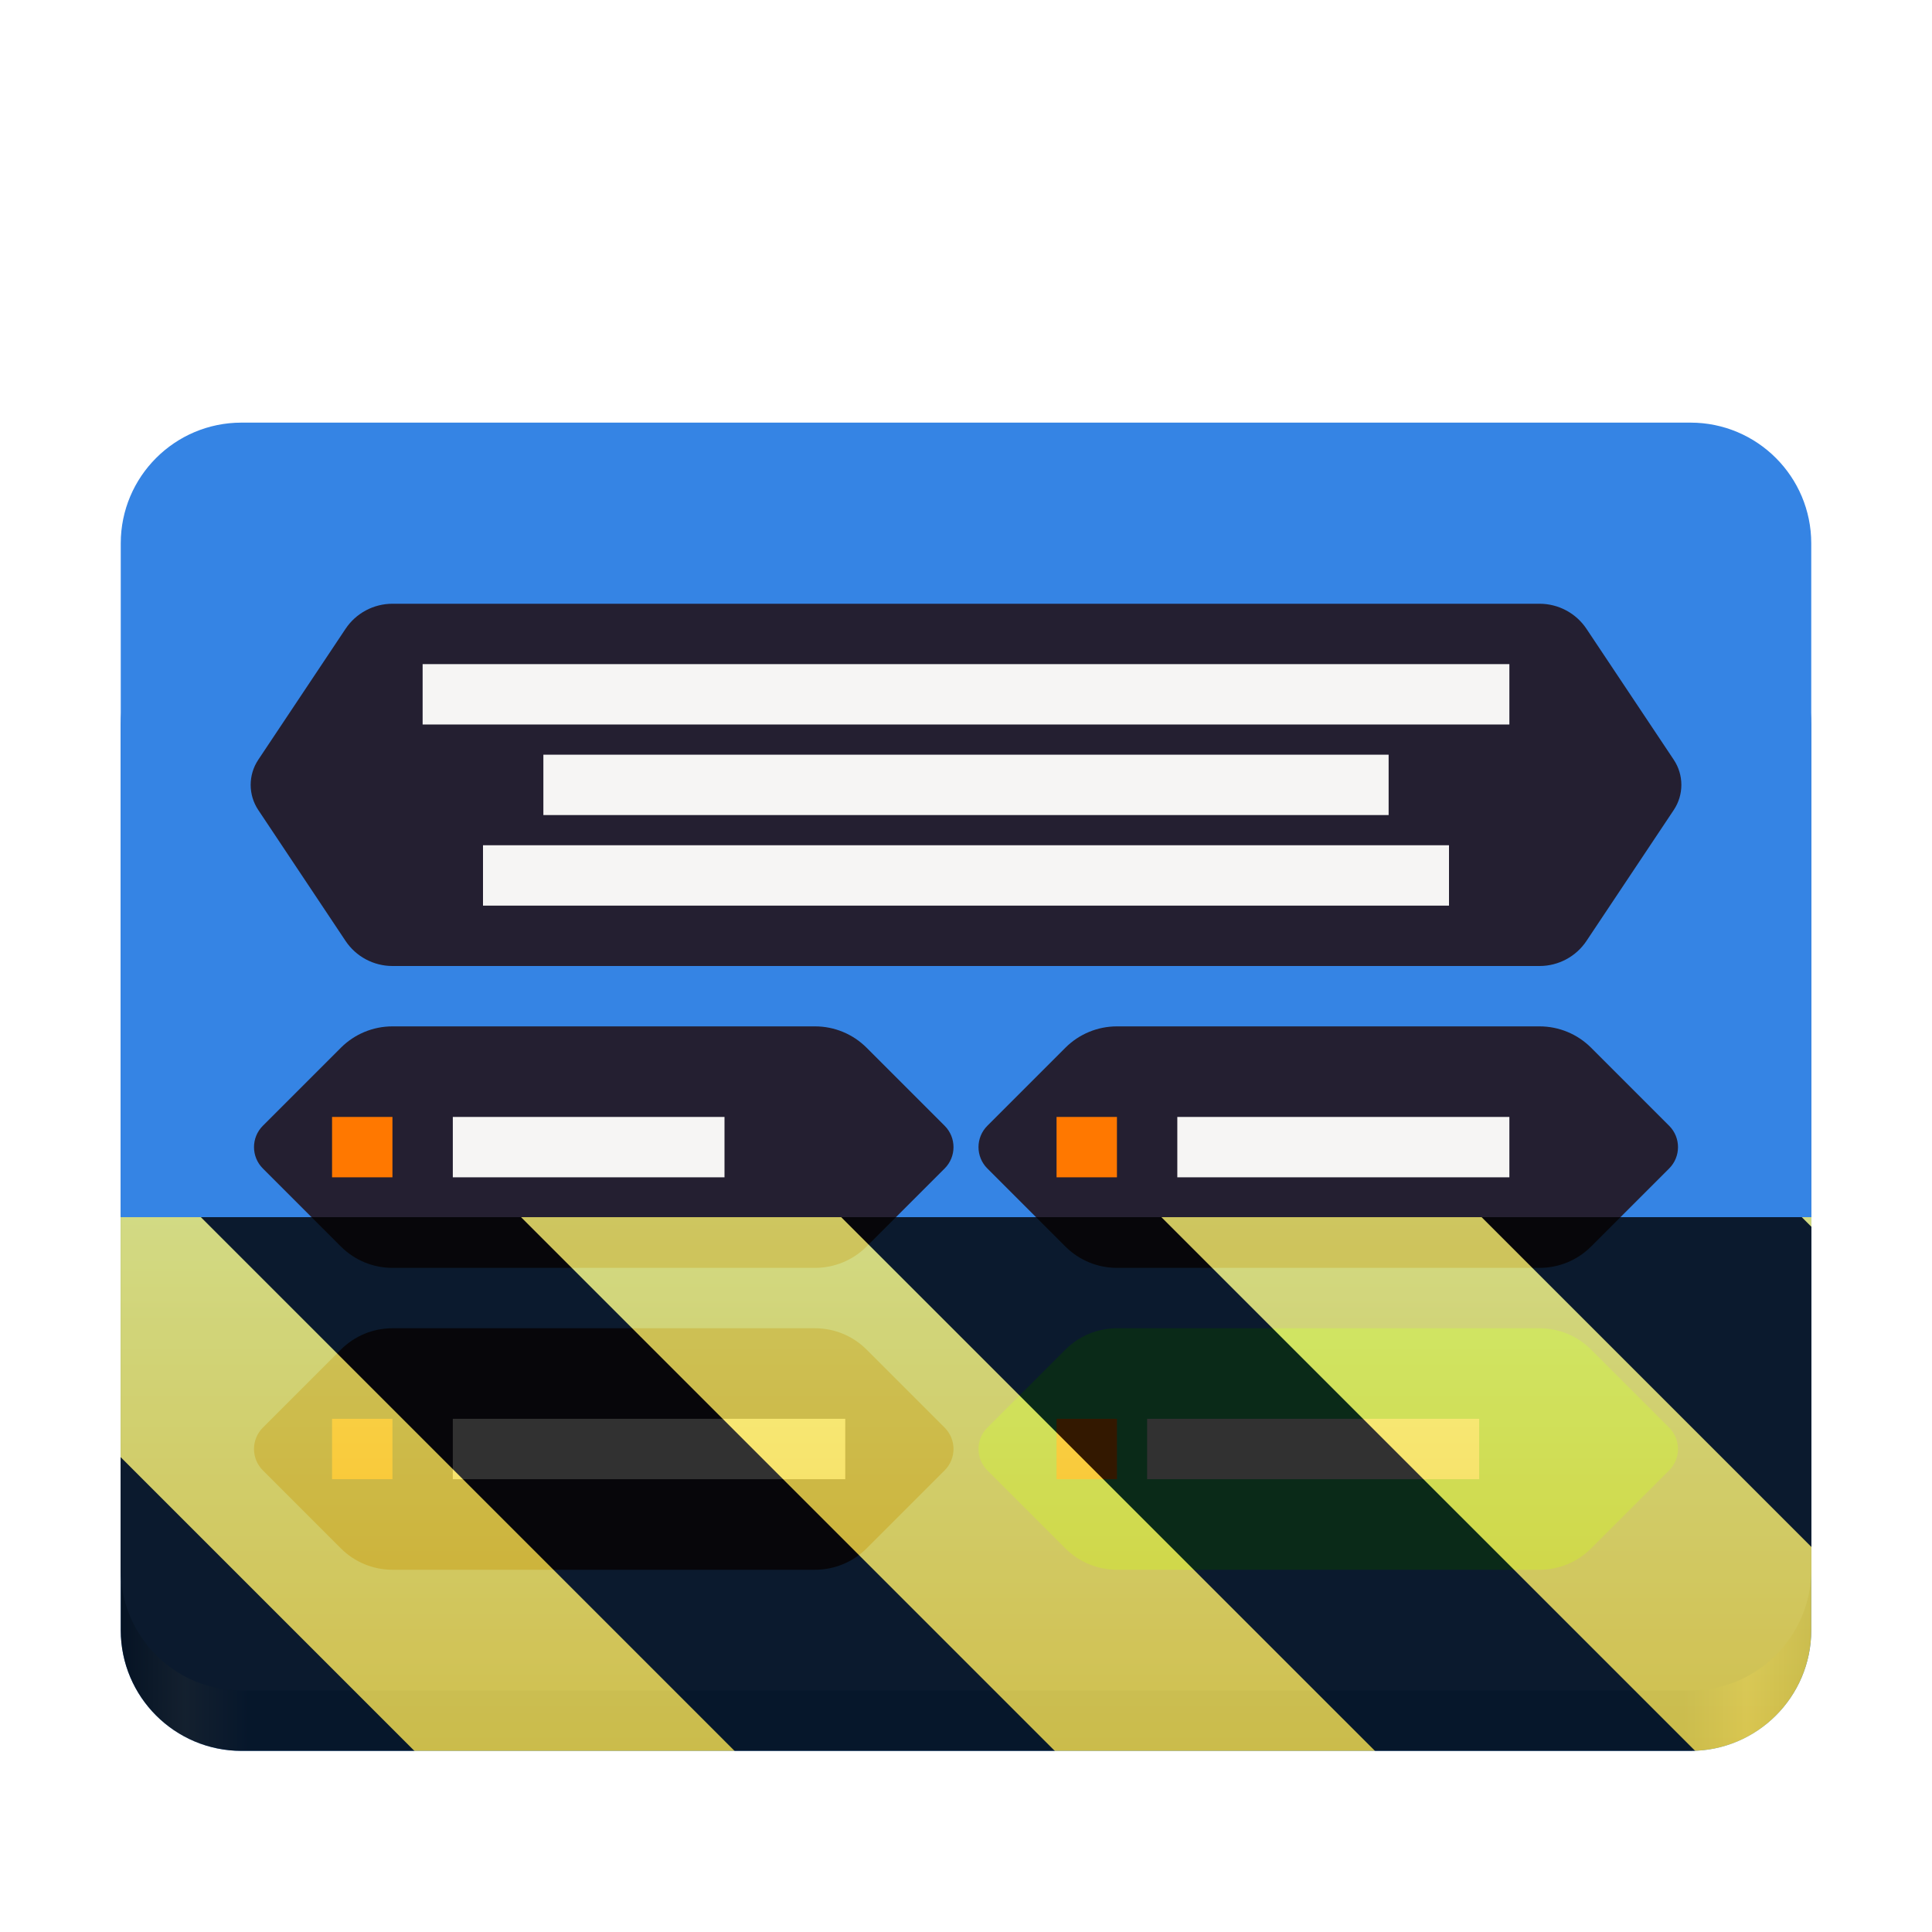
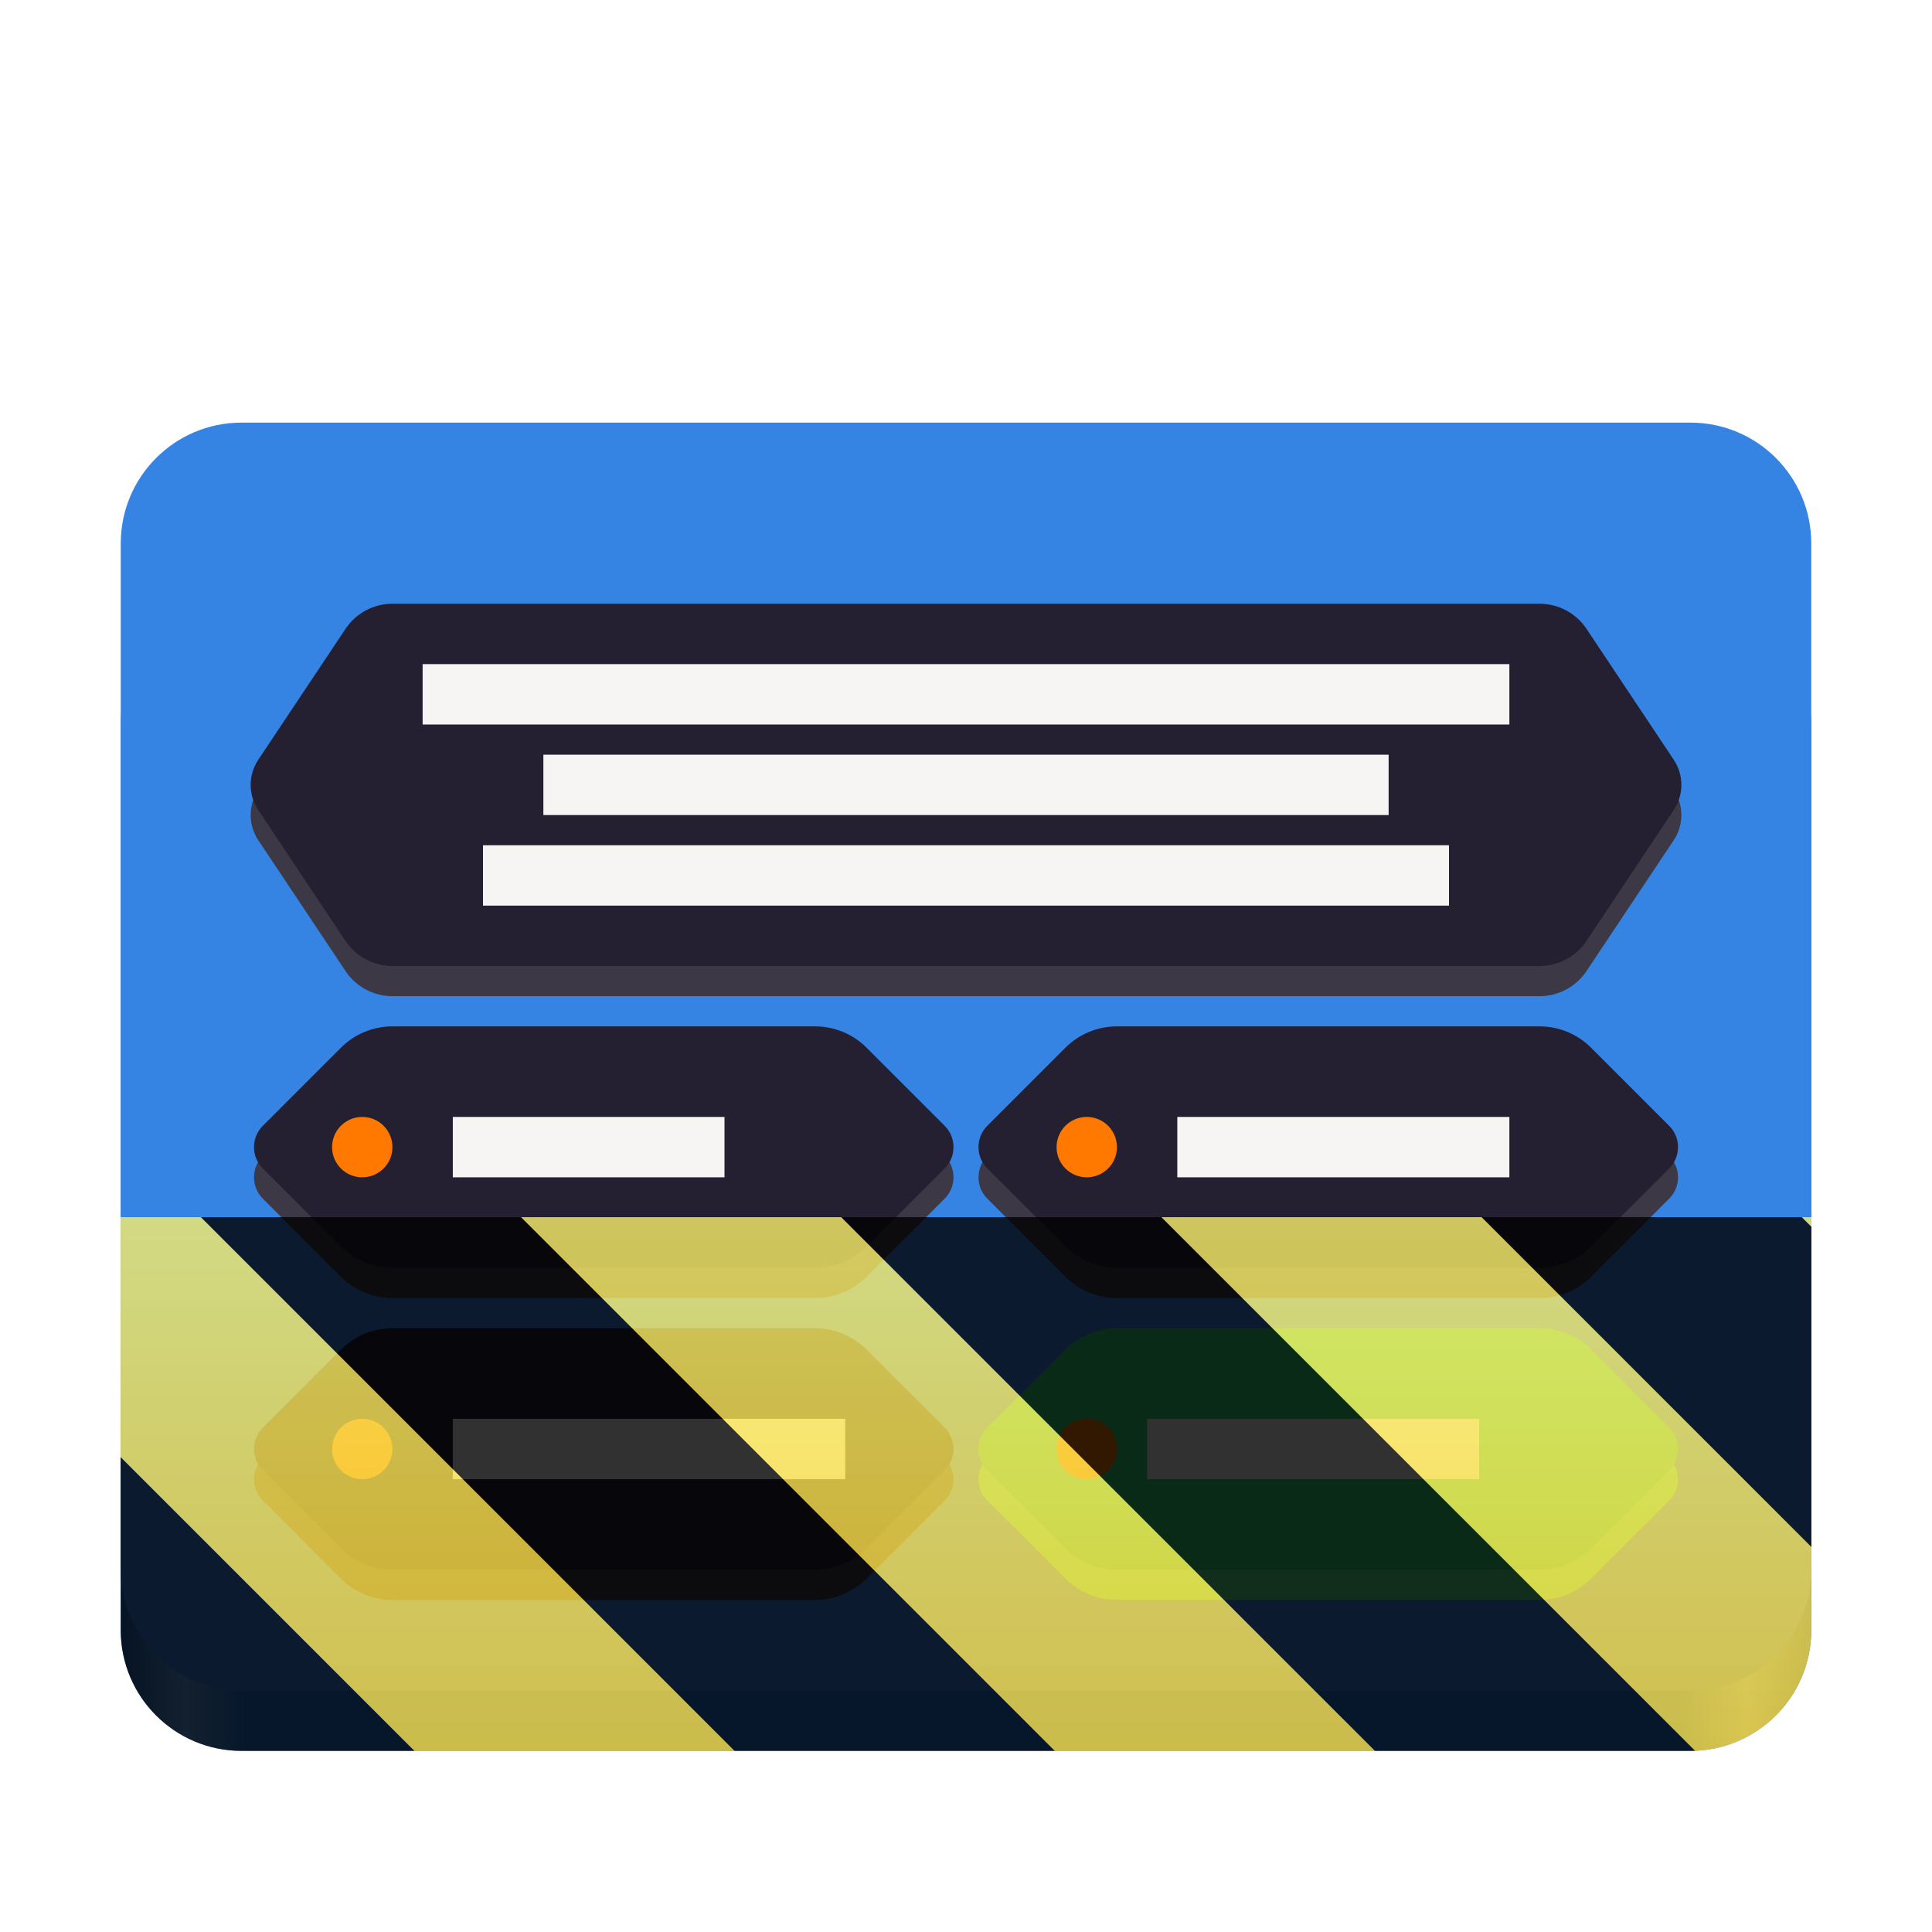
<svg xmlns="http://www.w3.org/2000/svg" height="128px" viewBox="0 0 128 128" width="128px">
  <linearGradient id="a" gradientUnits="userSpaceOnUse" x1="8" x2="120" y1="116" y2="116">
    <stop offset="0" stop-color="#1a5fb4" />
    <stop offset="0.038" stop-color="#62a0ea" />
    <stop offset="0.077" stop-color="#1c71d8" />
    <stop offset="0.923" stop-color="#1c71d8" />
    <stop offset="0.962" stop-color="#62a0ea" />
    <stop offset="1" stop-color="#1a5fb4" />
  </linearGradient>
  <clipPath id="b">
    <rect height="128" width="128" />
  </clipPath>
  <clipPath id="c">
    <rect height="128" width="128" />
  </clipPath>
  <filter id="d" height="100%" width="100%" x="0%" y="0%">
    <feColorMatrix in="SourceGraphic" type="matrix" values="0 0 0 0 1 0 0 0 0 1 0 0 0 0 1 0 0 0 1 0" />
  </filter>
  <mask id="e">
    <g clip-path="url(#c)" filter="url(#d)">
      <g clip-path="url(#b)">
        <path d="m 16 40 h 96 c 4.418 0 8 3.582 8 8 v 60 c 0 4.418 -3.582 8 -8 8 h -96 c -4.418 0 -8 -3.582 -8 -8 v -60 c 0 -4.418 3.582 -8 8 -8 z m 0 0" fill="url(#a)" />
        <path d="m 16 28 h 96 c 4.418 0 8 3.582 8 8 v 68 c 0 4.418 -3.582 8 -8 8 h -96 c -4.418 0 -8 -3.582 -8 -8 v -68 c 0 -4.418 3.582 -8 8 -8 z m 0 0" fill="#3584e4" />
+         <path d="m 110.891 55.664 l -5.781 8.672 c -0.691 1.039 -1.859 1.664 -3.109 1.664 h -76 c -1.25 0 -2.418 -0.625 -3.109 -1.664 l -5.781 -8.672 c -0.672 -1.008 -0.672 -2.32 0 -3.328 l 5.781 -8.672 c 0.691 -1.039 1.859 -1.664 3.109 -1.664 h 76 c 1.25 0 2.418 0.625 3.109 1.664 l 5.781 8.672 c 0.672 1.008 0.672 2.32 0 3.328 z m 0 0" fill="#3d3846" />
+         <path d="m 110.586 99.414 l -5.172 5.172 c -0.906 0.906 -2.133 1.414 -3.414 1.414 h -28 c -1.281 0 -2.508 -0.508 -3.414 -1.414 l -5.172 -5.172 c -0.781 -0.781 -0.781 -2.047 0 -2.828 l 5.172 -5.172 c 0.906 -0.906 2.133 -1.414 3.414 -1.414 h 28 c 1.281 0 2.508 0.508 3.414 1.414 l 5.172 5.172 c 0.781 0.781 0.781 2.047 0 2.828 z m 0 0" fill="#57e389" />
+         <path d="m 62.586 99.414 l -5.172 5.172 c -0.906 0.906 -2.133 1.414 -3.414 1.414 h -28 c -1.281 0 -2.508 -0.508 -3.414 -1.414 l -5.172 -5.172 c -0.781 -0.781 -0.781 -2.047 0 -2.828 l 5.172 -5.172 c 0.906 -0.906 2.133 -1.414 3.414 -1.414 h 28 c 1.281 0 2.508 0.508 3.414 1.414 l 5.172 5.172 c 0.781 0.781 0.781 2.047 0 2.828 z m 0 0" fill="#3d3846" />
+         <path d="m 110.586 79.414 l -5.172 5.172 c -0.906 0.906 -2.133 1.414 -3.414 1.414 h -28 c -1.281 0 -2.508 -0.508 -3.414 -1.414 l -5.172 -5.172 c -0.781 -0.781 -0.781 -2.047 0 -2.828 l 5.172 -5.172 c 0.906 -0.906 2.133 -1.414 3.414 -1.414 h 28 c 1.281 0 2.508 0.508 3.414 1.414 l 5.172 5.172 c 0.781 0.781 0.781 2.047 0 2.828 z m 0 0" fill="#3d3846" />
+         <path d="m 62.586 79.414 l -5.172 5.172 c -0.906 0.906 -2.133 1.414 -3.414 1.414 h -28 c -1.281 0 -2.508 -0.508 -3.414 -1.414 l -5.172 -5.172 c -0.781 -0.781 -0.781 -2.047 0 -2.828 l 5.172 -5.172 c 0.906 -0.906 2.133 -1.414 3.414 -1.414 h 28 c 1.281 0 2.508 0.508 3.414 1.414 l 5.172 5.172 c 0.781 0.781 0.781 2.047 0 2.828 z m 0 0" fill="#3d3846" />
        <path d="m 62.586 97.414 l -5.172 5.172 c -0.906 0.906 -2.133 1.414 -3.414 1.414 h -28 c -1.281 0 -2.508 -0.508 -3.414 -1.414 l -5.172 -5.172 c -0.781 -0.781 -0.781 -2.047 0 -2.828 l 5.172 -5.172 c 0.906 -0.906 2.133 -1.414 3.414 -1.414 h 28 c 1.281 0 2.508 0.508 3.414 1.414 l 5.172 5.172 c 0.781 0.781 0.781 2.047 0 2.828 z m 0 0" fill="#241f31" />
        <path d="m 110.586 97.414 l -5.172 5.172 c -0.906 0.906 -2.133 1.414 -3.414 1.414 h -28 c -1.281 0 -2.508 -0.508 -3.414 -1.414 l -5.172 -5.172 c -0.781 -0.781 -0.781 -2.047 0 -2.828 l 5.172 -5.172 c 0.906 -0.906 2.133 -1.414 3.414 -1.414 h 28 c 1.281 0 2.508 0.508 3.414 1.414 l 5.172 5.172 c 0.781 0.781 0.781 2.047 0 2.828 z m 0 0" fill="#33d17a" />
        <path d="m 62.586 77.414 l -5.172 5.172 c -0.906 0.906 -2.133 1.414 -3.414 1.414 h -28 c -1.281 0 -2.508 -0.508 -3.414 -1.414 l -5.172 -5.172 c -0.781 -0.781 -0.781 -2.047 0 -2.828 l 5.172 -5.172 c 0.906 -0.906 2.133 -1.414 3.414 -1.414 h 28 c 1.281 0 2.508 0.508 3.414 1.414 l 5.172 5.172 c 0.781 0.781 0.781 2.047 0 2.828 z m 0 0" fill="#241f31" />
        <path d="m 110.586 77.414 l -5.172 5.172 c -0.906 0.906 -2.133 1.414 -3.414 1.414 h -28 c -1.281 0 -2.508 -0.508 -3.414 -1.414 l -5.172 -5.172 c -0.781 -0.781 -0.781 -2.047 0 -2.828 l 5.172 -5.172 c 0.906 -0.906 2.133 -1.414 3.414 -1.414 h 28 c 1.281 0 2.508 0.508 3.414 1.414 l 5.172 5.172 c 0.781 0.781 0.781 2.047 0 2.828 z m 0 0" fill="#241f31" />
        <path d="m 110.891 53.664 l -5.781 8.672 c -0.691 1.039 -1.859 1.664 -3.109 1.664 h -76 c -1.25 0 -2.418 -0.625 -3.109 -1.664 l -5.781 -8.672 c -0.672 -1.008 -0.672 -2.32 0 -3.328 l 5.781 -8.672 c 0.691 -1.039 1.859 -1.664 3.109 -1.664 h 76 c 1.25 0 2.418 0.625 3.109 1.664 l 5.781 8.672 c 0.672 1.008 0.672 2.32 0 3.328 z m 0 0" fill="#241f31" />
        <path d="m 28 44 h 72 v 4 h -72 z m 0 0" fill="#f6f5f4" />
        <path d="m 36 50 h 56 v 4 h -56 z m 0 0" fill="#f6f5f4" />
        <path d="m 32 56 h 64 v 4 h -64 z m 0 0" fill="#f6f5f4" />
-         <path d="m 22 74 h 4 v 4 h -4 z m 0 0" fill="#ff7800" />
-         <path d="m 22 94 h 4 v 4 h -4 z m 0 0" fill="#ff7800" />
-         <path d="m 70 94 h 4 v 4 h -4 z m 0 0" fill="#ff7800" />
-         <path d="m 70 74 h 4 v 4 h -4 z m 0 0" fill="#ff7800" />
        <path d="m 30 74 h 18 v 4 h -18 z m 0 0" fill="#f6f5f4" />
        <path d="m 78 74 h 22 v 4 h -22 z m 0 0" fill="#f6f5f4" />
        <path d="m 30 94 h 26 v 4 h -26 z m 0 0" fill="#f6f5f4" />
        <path d="m 76 94 h 22 v 4 h -22 z m 0 0" fill="#f6f5f4" />
+         <path d="m 26 96 c 0 1.105 -0.895 2 -2 2 s -2 -0.895 -2 -2 s 0.895 -2 2 -2 s 2 0.895 2 2 z m 0 0" fill="#ff7800" />
+         <path d="m 26 76 c 0 1.105 -0.895 2 -2 2 s -2 -0.895 -2 -2 s 0.895 -2 2 -2 s 2 0.895 2 2 z m 0 0" fill="#ff7800" />
+         <path d="m 74 96 c 0 1.105 -0.895 2 -2 2 s -2 -0.895 -2 -2 s 0.895 -2 2 -2 s 2 0.895 2 2 z m 0 0" fill="#ff7800" />
+         <path d="m 74 76 c 0 1.105 -0.895 2 -2 2 s -2 -0.895 -2 -2 s 0.895 -2 2 -2 s 2 0.895 2 2 z m 0 0" fill="#ff7800" />
      </g>
    </g>
  </mask>
  <mask id="f">
    <g filter="url(#d)">
      <rect fill-opacity="0.8" height="128" width="128" />
    </g>
  </mask>
  <linearGradient id="g" gradientTransform="matrix(0 0.37 -0.98462 0 295.385 -30.36)" gradientUnits="userSpaceOnUse" x1="300" x2="428" y1="235" y2="235">
    <stop offset="0" stop-color="#f9f06b" />
    <stop offset="1" stop-color="#f5c211" />
  </linearGradient>
  <clipPath id="h">
    <rect height="128" width="128" />
  </clipPath>
  <clipPath id="i">
    <rect height="128" width="128" />
  </clipPath>
  <path d="m 16 40 h 96 c 4.418 0 8 3.582 8 8 v 60 c 0 4.418 -3.582 8 -8 8 h -96 c -4.418 0 -8 -3.582 -8 -8 v -60 c 0 -4.418 3.582 -8 8 -8 z m 0 0" fill="url(#a)" />
  <path d="m 16 28 h 96 c 4.418 0 8 3.582 8 8 v 68 c 0 4.418 -3.582 8 -8 8 h -96 c -4.418 0 -8 -3.582 -8 -8 v -68 c 0 -4.418 3.582 -8 8 -8 z m 0 0" fill="#3584e4" />
+   <path d="m 110.891 55.664 l -5.781 8.672 c -0.691 1.039 -1.859 1.664 -3.109 1.664 h -76 c -1.25 0 -2.418 -0.625 -3.109 -1.664 l -5.781 -8.672 c -0.672 -1.008 -0.672 -2.32 0 -3.328 l 5.781 -8.672 c 0.691 -1.039 1.859 -1.664 3.109 -1.664 h 76 c 1.25 0 2.418 0.625 3.109 1.664 l 5.781 8.672 c 0.672 1.008 0.672 2.32 0 3.328 z m 0 0" fill="#3d3846" />
+   <path d="m 110.586 99.414 l -5.172 5.172 c -0.906 0.906 -2.133 1.414 -3.414 1.414 h -28 c -1.281 0 -2.508 -0.508 -3.414 -1.414 l -5.172 -5.172 c -0.781 -0.781 -0.781 -2.047 0 -2.828 l 5.172 -5.172 c 0.906 -0.906 2.133 -1.414 3.414 -1.414 h 28 c 1.281 0 2.508 0.508 3.414 1.414 l 5.172 5.172 c 0.781 0.781 0.781 2.047 0 2.828 z m 0 0" fill="#57e389" />
+   <path d="m 62.586 99.414 l -5.172 5.172 c -0.906 0.906 -2.133 1.414 -3.414 1.414 h -28 c -1.281 0 -2.508 -0.508 -3.414 -1.414 l -5.172 -5.172 c -0.781 -0.781 -0.781 -2.047 0 -2.828 l 5.172 -5.172 c 0.906 -0.906 2.133 -1.414 3.414 -1.414 h 28 c 1.281 0 2.508 0.508 3.414 1.414 l 5.172 5.172 c 0.781 0.781 0.781 2.047 0 2.828 z m 0 0" fill="#3d3846" />
+   <path d="m 110.586 79.414 l -5.172 5.172 c -0.906 0.906 -2.133 1.414 -3.414 1.414 h -28 c -1.281 0 -2.508 -0.508 -3.414 -1.414 l -5.172 -5.172 c -0.781 -0.781 -0.781 -2.047 0 -2.828 l 5.172 -5.172 c 0.906 -0.906 2.133 -1.414 3.414 -1.414 h 28 c 1.281 0 2.508 0.508 3.414 1.414 l 5.172 5.172 c 0.781 0.781 0.781 2.047 0 2.828 z m 0 0" fill="#3d3846" />
+   <path d="m 62.586 79.414 l -5.172 5.172 c -0.906 0.906 -2.133 1.414 -3.414 1.414 h -28 c -1.281 0 -2.508 -0.508 -3.414 -1.414 l -5.172 -5.172 c -0.781 -0.781 -0.781 -2.047 0 -2.828 l 5.172 -5.172 c 0.906 -0.906 2.133 -1.414 3.414 -1.414 h 28 c 1.281 0 2.508 0.508 3.414 1.414 l 5.172 5.172 c 0.781 0.781 0.781 2.047 0 2.828 z m 0 0" fill="#3d3846" />
  <path d="m 62.586 97.414 l -5.172 5.172 c -0.906 0.906 -2.133 1.414 -3.414 1.414 h -28 c -1.281 0 -2.508 -0.508 -3.414 -1.414 l -5.172 -5.172 c -0.781 -0.781 -0.781 -2.047 0 -2.828 l 5.172 -5.172 c 0.906 -0.906 2.133 -1.414 3.414 -1.414 h 28 c 1.281 0 2.508 0.508 3.414 1.414 l 5.172 5.172 c 0.781 0.781 0.781 2.047 0 2.828 z m 0 0" fill="#241f31" />
  <path d="m 110.586 97.414 l -5.172 5.172 c -0.906 0.906 -2.133 1.414 -3.414 1.414 h -28 c -1.281 0 -2.508 -0.508 -3.414 -1.414 l -5.172 -5.172 c -0.781 -0.781 -0.781 -2.047 0 -2.828 l 5.172 -5.172 c 0.906 -0.906 2.133 -1.414 3.414 -1.414 h 28 c 1.281 0 2.508 0.508 3.414 1.414 l 5.172 5.172 c 0.781 0.781 0.781 2.047 0 2.828 z m 0 0" fill="#33d17a" />
  <path d="m 62.586 77.414 l -5.172 5.172 c -0.906 0.906 -2.133 1.414 -3.414 1.414 h -28 c -1.281 0 -2.508 -0.508 -3.414 -1.414 l -5.172 -5.172 c -0.781 -0.781 -0.781 -2.047 0 -2.828 l 5.172 -5.172 c 0.906 -0.906 2.133 -1.414 3.414 -1.414 h 28 c 1.281 0 2.508 0.508 3.414 1.414 l 5.172 5.172 c 0.781 0.781 0.781 2.047 0 2.828 z m 0 0" fill="#241f31" />
  <path d="m 110.586 77.414 l -5.172 5.172 c -0.906 0.906 -2.133 1.414 -3.414 1.414 h -28 c -1.281 0 -2.508 -0.508 -3.414 -1.414 l -5.172 -5.172 c -0.781 -0.781 -0.781 -2.047 0 -2.828 l 5.172 -5.172 c 0.906 -0.906 2.133 -1.414 3.414 -1.414 h 28 c 1.281 0 2.508 0.508 3.414 1.414 l 5.172 5.172 c 0.781 0.781 0.781 2.047 0 2.828 z m 0 0" fill="#241f31" />
  <path d="m 110.891 53.664 l -5.781 8.672 c -0.691 1.039 -1.859 1.664 -3.109 1.664 h -76 c -1.25 0 -2.418 -0.625 -3.109 -1.664 l -5.781 -8.672 c -0.672 -1.008 -0.672 -2.32 0 -3.328 l 5.781 -8.672 c 0.691 -1.039 1.859 -1.664 3.109 -1.664 h 76 c 1.25 0 2.418 0.625 3.109 1.664 l 5.781 8.672 c 0.672 1.008 0.672 2.32 0 3.328 z m 0 0" fill="#241f31" />
-   <path d="m 28 44 h 72 v 4 h -72 z m 0 0" fill="#f6f5f4" />
-   <path d="m 36 50 h 56 v 4 h -56 z m 0 0" fill="#f6f5f4" />
-   <path d="m 32 56 h 64 v 4 h -64 z m 0 0" fill="#f6f5f4" />
-   <path d="m 22 74 h 4 v 4 h -4 z m 0 0" fill="#ff7800" />
-   <path d="m 22 94 h 4 v 4 h -4 z m 0 0" fill="#ff7800" />
-   <path d="m 70 94 h 4 v 4 h -4 z m 0 0" fill="#ff7800" />
-   <path d="m 70 74 h 4 v 4 h -4 z m 0 0" fill="#ff7800" />
  <g fill="#f6f5f4">
+     <path d="m 28 44 h 72 v 4 h -72 z m 0 0" />
+     <path d="m 36 50 h 56 v 4 h -56 z m 0 0" />
+     <path d="m 32 56 h 64 v 4 h -64 z m 0 0" />
    <path d="m 30 74 h 18 v 4 h -18 z m 0 0" />
    <path d="m 78 74 h 22 v 4 h -22 z m 0 0" />
    <path d="m 30 94 h 26 v 4 h -26 z m 0 0" />
    <path d="m 76 94 h 22 v 4 h -22 z m 0 0" />
  </g>
+   <path d="m 26 96 c 0 1.105 -0.895 2 -2 2 s -2 -0.895 -2 -2 s 0.895 -2 2 -2 s 2 0.895 2 2 z m 0 0" fill="#ff7800" />
+   <path d="m 26 76 c 0 1.105 -0.895 2 -2 2 s -2 -0.895 -2 -2 s 0.895 -2 2 -2 s 2 0.895 2 2 z m 0 0" fill="#ff7800" />
+   <path d="m 74 96 c 0 1.105 -0.895 2 -2 2 s -2 -0.895 -2 -2 s 0.895 -2 2 -2 s 2 0.895 2 2 z m 0 0" fill="#ff7800" />
+   <path d="m 74 76 c 0 1.105 -0.895 2 -2 2 s -2 -0.895 -2 -2 s 0.895 -2 2 -2 s 2 0.895 2 2 z m 0 0" fill="#ff7800" />
  <g clip-path="url(#i)" mask="url(#e)">
    <g clip-path="url(#h)" mask="url(#f)">
      <path d="m 128 80.641 v 47.359 h -128 v -47.359 z m 0 0" fill="url(#g)" />
      <path d="m 13.309 80.641 l 47.355 47.359 h 21.215 l -47.359 -47.359 z m 42.422 0 l 47.363 47.359 h 21.215 l -47.363 -47.359 z m 42.43 0 l 29.84 29.84 v -21.211 l -8.629 -8.629 z m -98.16 7.906 v 21.215 l 18.238 18.238 h 21.215 z m 0 0" />
    </g>
  </g>
</svg>
